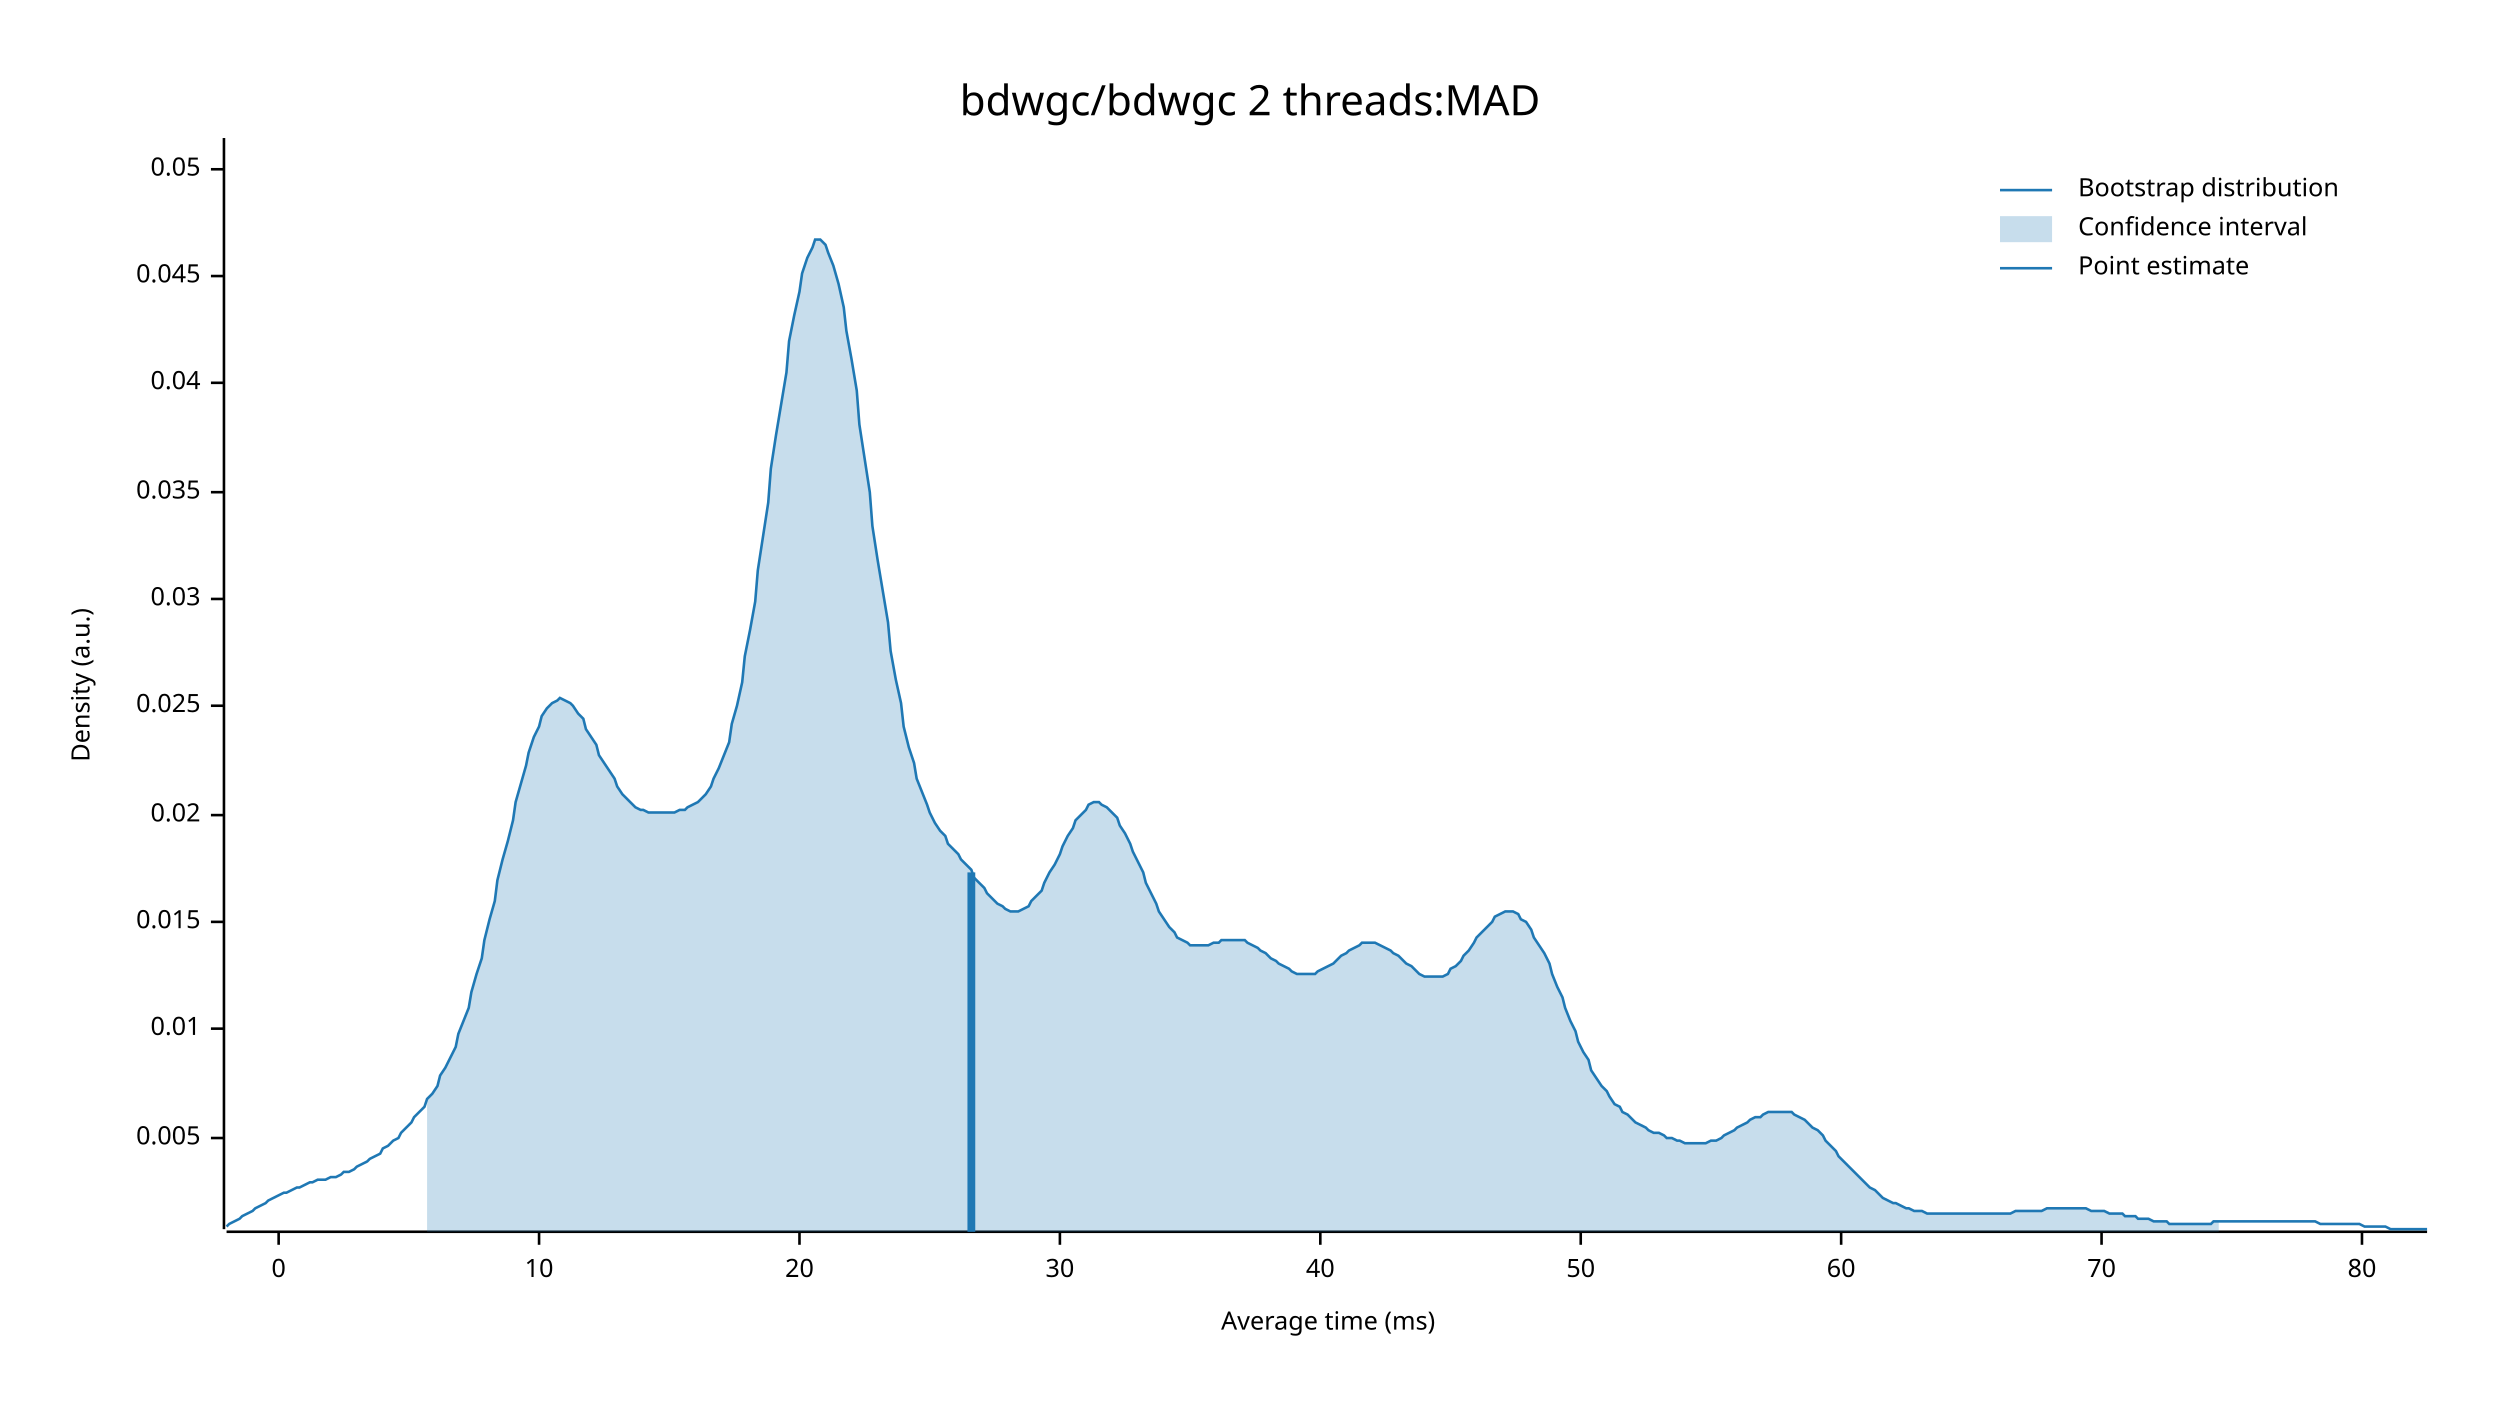
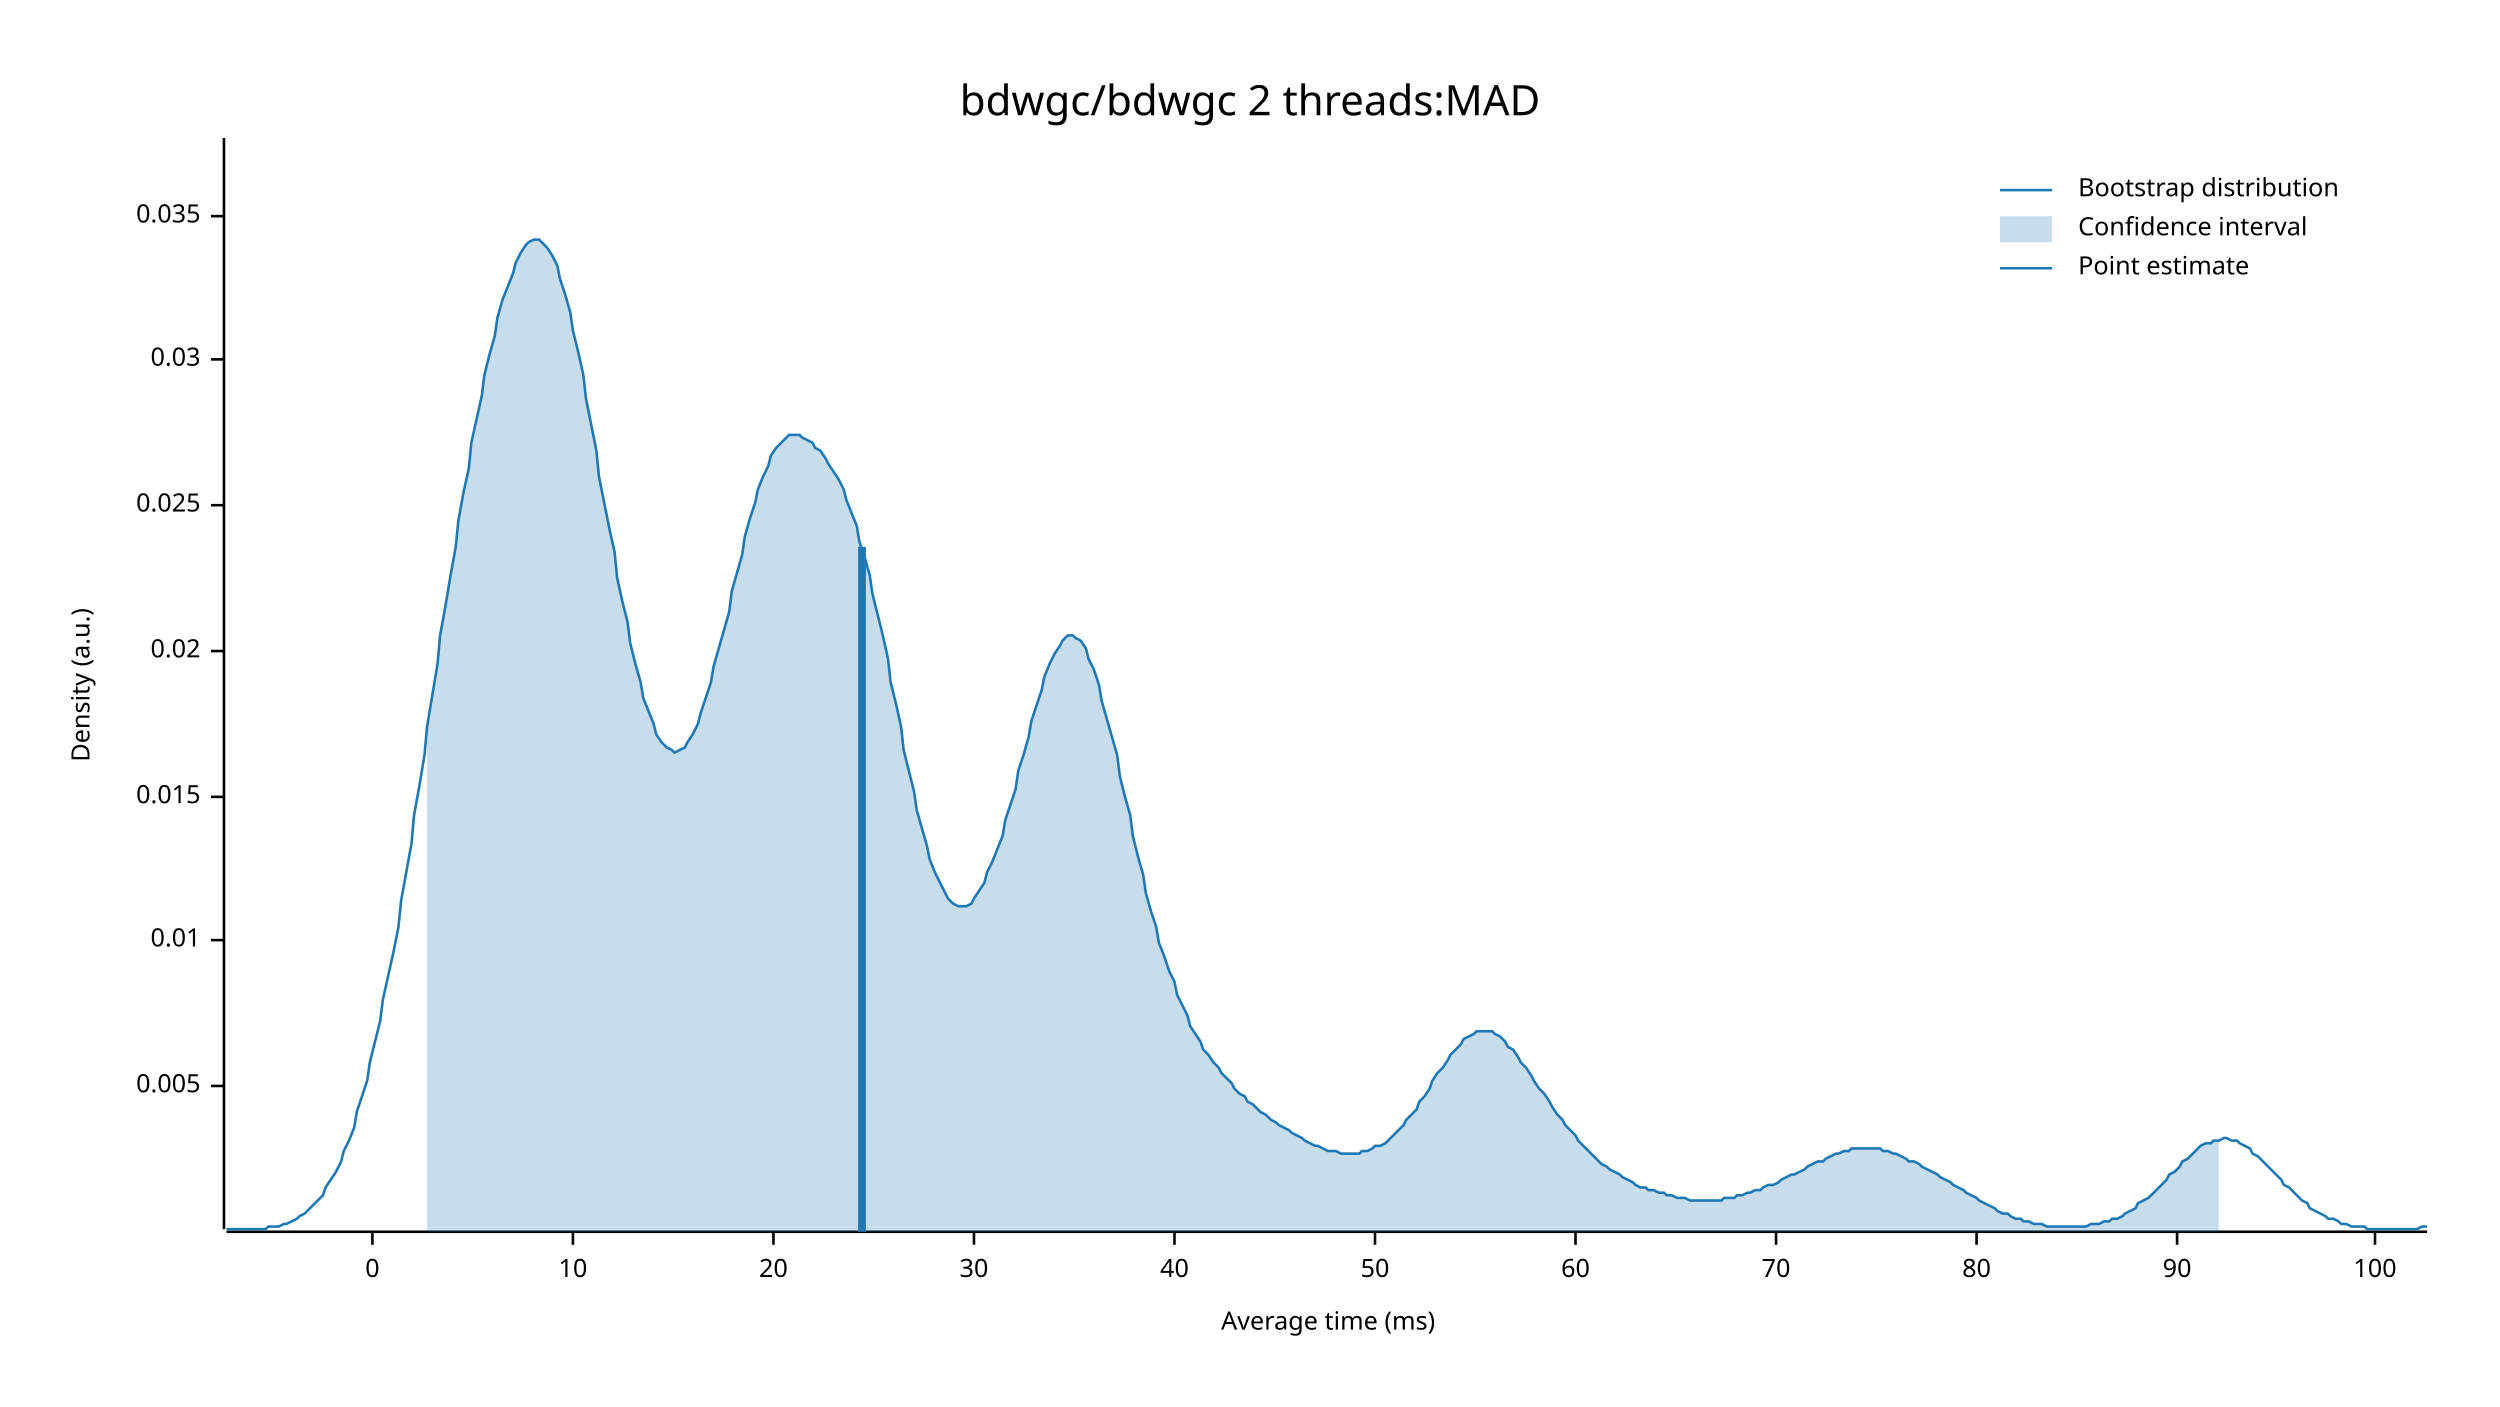
<svg xmlns="http://www.w3.org/2000/svg" width="960" height="540" viewBox="0 0 960 540">
  <text x="480" y="32" dy="0.76em" text-anchor="middle" font-family="sans-serif" font-size="16.129" opacity="1" fill="#000000">
bdwgc/bdwgc 2 threads:MAD
</text>
  <text x="27" y="263" dy="0.76em" text-anchor="middle" font-family="sans-serif" font-size="9.677" opacity="1" fill="#000000" transform="rotate(270, 27, 263)">
Density (a.u.)
</text>
  <text x="510" y="513" dy="-0.5ex" text-anchor="middle" font-family="sans-serif" font-size="9.677" opacity="1" fill="#000000">
Average time (ms)
</text>
  <polyline fill="none" opacity="1" stroke="#000000" stroke-width="1" points="86,53 86,472 " />
-   <text x="77" y="437" dy="0.5ex" text-anchor="end" font-family="sans-serif" font-size="9.677" opacity="1" fill="#000000">
+   <text x="77" y="417" dy="0.5ex" text-anchor="end" font-family="sans-serif" font-size="9.677" opacity="1" fill="#000000">
0.005
</text>
-   <polyline fill="none" opacity="1" stroke="#000000" stroke-width="1" points="81,437 86,437 " />
-   <text x="77" y="395" dy="0.5ex" text-anchor="end" font-family="sans-serif" font-size="9.677" opacity="1" fill="#000000">
+   <polyline fill="none" opacity="1" stroke="#000000" stroke-width="1" points="81,417 86,417 " />
+   <text x="77" y="361" dy="0.5ex" text-anchor="end" font-family="sans-serif" font-size="9.677" opacity="1" fill="#000000">
0.01
</text>
-   <polyline fill="none" opacity="1" stroke="#000000" stroke-width="1" points="81,395 86,395 " />
-   <text x="77" y="354" dy="0.5ex" text-anchor="end" font-family="sans-serif" font-size="9.677" opacity="1" fill="#000000">
+   <polyline fill="none" opacity="1" stroke="#000000" stroke-width="1" points="81,361 86,361 " />
+   <text x="77" y="306" dy="0.5ex" text-anchor="end" font-family="sans-serif" font-size="9.677" opacity="1" fill="#000000">
0.015
</text>
-   <polyline fill="none" opacity="1" stroke="#000000" stroke-width="1" points="81,354 86,354 " />
-   <text x="77" y="313" dy="0.5ex" text-anchor="end" font-family="sans-serif" font-size="9.677" opacity="1" fill="#000000">
+   <polyline fill="none" opacity="1" stroke="#000000" stroke-width="1" points="81,306 86,306 " />
+   <text x="77" y="250" dy="0.5ex" text-anchor="end" font-family="sans-serif" font-size="9.677" opacity="1" fill="#000000">
0.02
</text>
-   <polyline fill="none" opacity="1" stroke="#000000" stroke-width="1" points="81,313 86,313 " />
-   <text x="77" y="271" dy="0.5ex" text-anchor="end" font-family="sans-serif" font-size="9.677" opacity="1" fill="#000000">
+   <polyline fill="none" opacity="1" stroke="#000000" stroke-width="1" points="81,250 86,250 " />
+   <text x="77" y="194" dy="0.5ex" text-anchor="end" font-family="sans-serif" font-size="9.677" opacity="1" fill="#000000">
0.025
</text>
-   <polyline fill="none" opacity="1" stroke="#000000" stroke-width="1" points="81,271 86,271 " />
-   <text x="77" y="230" dy="0.5ex" text-anchor="end" font-family="sans-serif" font-size="9.677" opacity="1" fill="#000000">
+   <polyline fill="none" opacity="1" stroke="#000000" stroke-width="1" points="81,194 86,194 " />
+   <text x="77" y="138" dy="0.5ex" text-anchor="end" font-family="sans-serif" font-size="9.677" opacity="1" fill="#000000">
0.03
</text>
-   <polyline fill="none" opacity="1" stroke="#000000" stroke-width="1" points="81,230 86,230 " />
-   <text x="77" y="189" dy="0.5ex" text-anchor="end" font-family="sans-serif" font-size="9.677" opacity="1" fill="#000000">
+   <polyline fill="none" opacity="1" stroke="#000000" stroke-width="1" points="81,138 86,138 " />
+   <text x="77" y="83" dy="0.5ex" text-anchor="end" font-family="sans-serif" font-size="9.677" opacity="1" fill="#000000">
0.035
</text>
-   <polyline fill="none" opacity="1" stroke="#000000" stroke-width="1" points="81,189 86,189 " />
-   <text x="77" y="147" dy="0.5ex" text-anchor="end" font-family="sans-serif" font-size="9.677" opacity="1" fill="#000000">
- 0.04
- </text>
-   <polyline fill="none" opacity="1" stroke="#000000" stroke-width="1" points="81,147 86,147 " />
-   <text x="77" y="106" dy="0.5ex" text-anchor="end" font-family="sans-serif" font-size="9.677" opacity="1" fill="#000000">
- 0.045
- </text>
-   <polyline fill="none" opacity="1" stroke="#000000" stroke-width="1" points="81,106 86,106 " />
-   <text x="77" y="65" dy="0.5ex" text-anchor="end" font-family="sans-serif" font-size="9.677" opacity="1" fill="#000000">
- 0.05
- </text>
-   <polyline fill="none" opacity="1" stroke="#000000" stroke-width="1" points="81,65 86,65 " />
+   <polyline fill="none" opacity="1" stroke="#000000" stroke-width="1" points="81,83 86,83 " />
  <polyline fill="none" opacity="1" stroke="#000000" stroke-width="1" points="87,473 932,473 " />
-   <text x="107" y="483" dy="0.76em" text-anchor="middle" font-family="sans-serif" font-size="9.677" opacity="1" fill="#000000">
+   <text x="143" y="483" dy="0.76em" text-anchor="middle" font-family="sans-serif" font-size="9.677" opacity="1" fill="#000000">
0
</text>
-   <polyline fill="none" opacity="1" stroke="#000000" stroke-width="1" points="107,473 107,478 " />
-   <text x="207" y="483" dy="0.76em" text-anchor="middle" font-family="sans-serif" font-size="9.677" opacity="1" fill="#000000">
+   <polyline fill="none" opacity="1" stroke="#000000" stroke-width="1" points="143,473 143,478 " />
+   <text x="220" y="483" dy="0.76em" text-anchor="middle" font-family="sans-serif" font-size="9.677" opacity="1" fill="#000000">
10
</text>
-   <polyline fill="none" opacity="1" stroke="#000000" stroke-width="1" points="207,473 207,478 " />
-   <text x="307" y="483" dy="0.76em" text-anchor="middle" font-family="sans-serif" font-size="9.677" opacity="1" fill="#000000">
+   <polyline fill="none" opacity="1" stroke="#000000" stroke-width="1" points="220,473 220,478 " />
+   <text x="297" y="483" dy="0.76em" text-anchor="middle" font-family="sans-serif" font-size="9.677" opacity="1" fill="#000000">
20
</text>
-   <polyline fill="none" opacity="1" stroke="#000000" stroke-width="1" points="307,473 307,478 " />
-   <text x="407" y="483" dy="0.76em" text-anchor="middle" font-family="sans-serif" font-size="9.677" opacity="1" fill="#000000">
+   <polyline fill="none" opacity="1" stroke="#000000" stroke-width="1" points="297,473 297,478 " />
+   <text x="374" y="483" dy="0.76em" text-anchor="middle" font-family="sans-serif" font-size="9.677" opacity="1" fill="#000000">
30
</text>
-   <polyline fill="none" opacity="1" stroke="#000000" stroke-width="1" points="407,473 407,478 " />
-   <text x="507" y="483" dy="0.76em" text-anchor="middle" font-family="sans-serif" font-size="9.677" opacity="1" fill="#000000">
+   <polyline fill="none" opacity="1" stroke="#000000" stroke-width="1" points="374,473 374,478 " />
+   <text x="451" y="483" dy="0.76em" text-anchor="middle" font-family="sans-serif" font-size="9.677" opacity="1" fill="#000000">
40
</text>
-   <polyline fill="none" opacity="1" stroke="#000000" stroke-width="1" points="507,473 507,478 " />
-   <text x="607" y="483" dy="0.76em" text-anchor="middle" font-family="sans-serif" font-size="9.677" opacity="1" fill="#000000">
+   <polyline fill="none" opacity="1" stroke="#000000" stroke-width="1" points="451,473 451,478 " />
+   <text x="528" y="483" dy="0.76em" text-anchor="middle" font-family="sans-serif" font-size="9.677" opacity="1" fill="#000000">
50
</text>
-   <polyline fill="none" opacity="1" stroke="#000000" stroke-width="1" points="607,473 607,478 " />
-   <text x="707" y="483" dy="0.76em" text-anchor="middle" font-family="sans-serif" font-size="9.677" opacity="1" fill="#000000">
+   <polyline fill="none" opacity="1" stroke="#000000" stroke-width="1" points="528,473 528,478 " />
+   <text x="605" y="483" dy="0.76em" text-anchor="middle" font-family="sans-serif" font-size="9.677" opacity="1" fill="#000000">
60
</text>
-   <polyline fill="none" opacity="1" stroke="#000000" stroke-width="1" points="707,473 707,478 " />
-   <text x="807" y="483" dy="0.76em" text-anchor="middle" font-family="sans-serif" font-size="9.677" opacity="1" fill="#000000">
+   <polyline fill="none" opacity="1" stroke="#000000" stroke-width="1" points="605,473 605,478 " />
+   <text x="682" y="483" dy="0.76em" text-anchor="middle" font-family="sans-serif" font-size="9.677" opacity="1" fill="#000000">
70
</text>
-   <polyline fill="none" opacity="1" stroke="#000000" stroke-width="1" points="807,473 807,478 " />
-   <text x="907" y="483" dy="0.76em" text-anchor="middle" font-family="sans-serif" font-size="9.677" opacity="1" fill="#000000">
+   <polyline fill="none" opacity="1" stroke="#000000" stroke-width="1" points="682,473 682,478 " />
+   <text x="759" y="483" dy="0.76em" text-anchor="middle" font-family="sans-serif" font-size="9.677" opacity="1" fill="#000000">
80
</text>
-   <polyline fill="none" opacity="1" stroke="#000000" stroke-width="1" points="907,473 907,478 " />
-   <polyline fill="none" opacity="1" stroke="#1F78B4" stroke-width="1" points="87,471 88,470 90,469 92,468 93,467 95,466 97,465 98,464 100,463 102,462 103,461 105,460 107,459 109,458 110,458 112,457 114,456 115,456 117,455 119,454 120,454 122,453 124,453 125,453 127,452 129,452 131,451 132,450 134,450 136,449 137,448 139,447 141,446 142,445 144,444 146,443 147,441 149,440 151,438 153,437 154,435 156,433 158,431 159,429 161,427 163,425 164,422 166,420 168,417 169,413 171,410 173,406 175,402 176,397 178,392 180,387 181,381 183,374 185,368 186,361 188,353 190,346 191,338 193,330 195,323 197,315 198,308 200,301 202,294 203,289 205,283 207,279 208,275 210,272 212,270 214,269 215,268 217,269 219,270 220,271 222,274 224,276 225,280 227,283 229,286 230,290 232,293 234,296 236,299 237,302 239,305 241,307 242,308 244,310 246,311 247,311 249,312 251,312 252,312 254,312 256,312 258,312 259,312 261,311 263,311 264,310 266,309 268,308 269,307 271,305 273,302 274,299 276,295 278,290 280,285 281,278 283,271 285,262 286,252 288,242 290,231 291,219 293,206 295,193 296,180 298,167 300,155 302,143 303,131 305,121 307,112 308,105 310,99 312,95 313,92 315,92 317,94 318,97 320,102 322,109 324,118 325,127 327,138 329,150 330,163 332,176 334,189 335,202 337,215 339,227 341,239 342,250 344,261 346,270 347,279 349,287 351,293 352,299 354,304 356,309 357,312 359,316 361,319 363,321 364,324 366,326 368,328 369,330 371,332 373,334 374,337 376,339 378,341 379,343 381,345 383,347 385,348 386,349 388,350 390,350 391,350 393,349 395,348 396,346 398,344 400,342 401,339 403,335 405,332 407,328 408,325 410,321 412,318 413,315 415,313 417,311 418,309 420,308 422,308 423,309 425,310 427,312 429,314 430,317 432,320 434,324 435,327 437,331 439,335 440,339 442,343 444,347 445,350 447,353 449,356 451,358 452,360 454,361 456,362 457,363 459,363 461,363 462,363 464,363 466,362 468,362 469,361 471,361 473,361 474,361 476,361 478,361 479,362 481,363 483,364 484,365 486,366 488,368 490,369 491,370 493,371 495,372 496,373 498,374 500,374 501,374 503,374 505,374 506,373 508,372 510,371 512,370 513,369 515,367 517,366 518,365 520,364 522,363 523,362 525,362 527,362 528,362 530,363 532,364 534,365 535,366 537,367 539,369 540,370 542,371 544,373 545,374 547,375 549,375 550,375 552,375 554,375 556,374 557,372 559,371 561,369 562,367 564,365 566,362 567,360 569,358 571,356 573,354 574,352 576,351 578,350 579,350 581,350 583,351 584,353 586,354 588,357 589,360 591,363 593,366 595,370 596,374 598,379 600,383 601,387 603,392 605,396 606,400 608,404 610,407 611,411 613,414 615,417 617,419 618,421 620,424 622,425 623,427 625,428 627,430 628,431 630,432 632,433 633,434 635,435 637,435 639,436 640,437 642,437 644,438 645,438 647,439 649,439 650,439 652,439 654,439 655,439 657,438 659,438 661,437 662,436 664,435 666,434 667,433 669,432 671,431 672,430 674,429 676,429 677,428 679,427 681,427 683,427 684,427 686,427 688,427 689,428 691,429 693,430 694,431 696,433 698,434 700,436 701,438 703,440 705,442 706,444 708,446 710,448 711,449 713,451 715,453 716,454 718,456 720,457 722,459 723,460 725,461 727,462 728,462 730,463 732,464 733,464 735,465 737,465 738,465 740,466 742,466 744,466 745,466 747,466 749,466 750,466 752,466 754,466 755,466 757,466 759,466 760,466 762,466 764,466 766,466 767,466 769,466 771,466 772,466 774,465 776,465 777,465 779,465 781,465 782,465 784,465 786,464 788,464 789,464 791,464 793,464 794,464 796,464 798,464 799,464 801,464 803,465 804,465 806,465 808,465 810,466 811,466 813,466 815,466 816,467 818,467 820,467 821,468 823,468 825,468 827,469 828,469 830,469 832,469 833,470 835,470 837,470 838,470 840,470 842,470 843,470 845,470 847,470 849,470 850,469 852,469 854,469 855,469 857,469 859,469 860,469 862,469 864,469 865,469 867,469 869,469 871,469 872,469 874,469 876,469 877,469 879,469 881,469 882,469 884,469 886,469 887,469 889,469 891,470 893,470 894,470 896,470 898,470 899,470 901,470 903,470 904,470 906,470 908,471 909,471 911,471 913,471 915,471 916,471 918,472 920,472 921,472 923,472 925,472 926,472 928,472 930,472 932,472 " />
-   <polygon opacity="0.25" fill="#1F78B4" points="164,422 166,420 168,417 169,413 171,410 173,406 175,402 176,397 178,392 180,387 181,381 183,374 185,368 186,361 188,353 190,346 191,338 193,330 195,323 197,315 198,308 200,301 202,294 203,289 205,283 207,279 208,275 210,272 212,270 214,269 215,268 217,269 219,270 220,271 222,274 224,276 225,280 227,283 229,286 230,290 232,293 234,296 236,299 237,302 239,305 241,307 242,308 244,310 246,311 247,311 249,312 251,312 252,312 254,312 256,312 258,312 259,312 261,311 263,311 264,310 266,309 268,308 269,307 271,305 273,302 274,299 276,295 278,290 280,285 281,278 283,271 285,262 286,252 288,242 290,231 291,219 293,206 295,193 296,180 298,167 300,155 302,143 303,131 305,121 307,112 308,105 310,99 312,95 313,92 315,92 317,94 318,97 320,102 322,109 324,118 325,127 327,138 329,150 330,163 332,176 334,189 335,202 337,215 339,227 341,239 342,250 344,261 346,270 347,279 349,287 351,293 352,299 354,304 356,309 357,312 359,316 361,319 363,321 364,324 366,326 368,328 369,330 371,332 373,334 374,337 376,339 378,341 379,343 381,345 383,347 385,348 386,349 388,350 390,350 391,350 393,349 395,348 396,346 398,344 400,342 401,339 403,335 405,332 407,328 408,325 410,321 412,318 413,315 415,313 417,311 418,309 420,308 422,308 423,309 425,310 427,312 429,314 430,317 432,320 434,324 435,327 437,331 439,335 440,339 442,343 444,347 445,350 447,353 449,356 451,358 452,360 454,361 456,362 457,363 459,363 461,363 462,363 464,363 466,362 468,362 469,361 471,361 473,361 474,361 476,361 478,361 479,362 481,363 483,364 484,365 486,366 488,368 490,369 491,370 493,371 495,372 496,373 498,374 500,374 501,374 503,374 505,374 506,373 508,372 510,371 512,370 513,369 515,367 517,366 518,365 520,364 522,363 523,362 525,362 527,362 528,362 530,363 532,364 534,365 535,366 537,367 539,369 540,370 542,371 544,373 545,374 547,375 549,375 550,375 552,375 554,375 556,374 557,372 559,371 561,369 562,367 564,365 566,362 567,360 569,358 571,356 573,354 574,352 576,351 578,350 579,350 581,350 583,351 584,353 586,354 588,357 589,360 591,363 593,366 595,370 596,374 598,379 600,383 601,387 603,392 605,396 606,400 608,404 610,407 611,411 613,414 615,417 617,419 618,421 620,424 622,425 623,427 625,428 627,430 628,431 630,432 632,433 633,434 635,435 637,435 639,436 640,437 642,437 644,438 645,438 647,439 649,439 650,439 652,439 654,439 655,439 657,438 659,438 661,437 662,436 664,435 666,434 667,433 669,432 671,431 672,430 674,429 676,429 677,428 679,427 681,427 683,427 684,427 686,427 688,427 689,428 691,429 693,430 694,431 696,433 698,434 700,436 701,438 703,440 705,442 706,444 708,446 710,448 711,449 713,451 715,453 716,454 718,456 720,457 722,459 723,460 725,461 727,462 728,462 730,463 732,464 733,464 735,465 737,465 738,465 740,466 742,466 744,466 745,466 747,466 749,466 750,466 752,466 754,466 755,466 757,466 759,466 760,466 762,466 764,466 766,466 767,466 769,466 771,466 772,466 774,465 776,465 777,465 779,465 781,465 782,465 784,465 786,464 788,464 789,464 791,464 793,464 794,464 796,464 798,464 799,464 801,464 803,465 804,465 806,465 808,465 810,466 811,466 813,466 815,466 816,467 818,467 820,467 821,468 823,468 825,468 827,469 828,469 830,469 832,469 833,470 835,470 837,470 838,470 840,470 842,470 843,470 845,470 847,470 849,470 850,469 852,469 852,473 164,473 " />
-   <polyline fill="none" opacity="1" stroke="#1F78B4" stroke-width="3" points="373,473 373,335 " />
+   <polyline fill="none" opacity="1" stroke="#000000" stroke-width="1" points="759,473 759,478 " />
+   <text x="836" y="483" dy="0.76em" text-anchor="middle" font-family="sans-serif" font-size="9.677" opacity="1" fill="#000000">
+ 90
+ </text>
+   <polyline fill="none" opacity="1" stroke="#000000" stroke-width="1" points="836,473 836,478 " />
+   <text x="912" y="483" dy="0.76em" text-anchor="middle" font-family="sans-serif" font-size="9.677" opacity="1" fill="#000000">
+ 100
+ </text>
+   <polyline fill="none" opacity="1" stroke="#000000" stroke-width="1" points="912,473 912,478 " />
+   <polyline fill="none" opacity="1" stroke="#1F78B4" stroke-width="1" points="87,472 88,472 90,472 92,472 93,472 95,472 97,472 98,472 100,472 102,472 103,471 105,471 107,471 109,470 110,470 112,469 114,468 115,467 117,466 119,464 120,463 122,461 124,459 125,456 127,453 129,450 131,446 132,442 134,438 136,433 137,427 139,421 141,415 142,408 144,400 146,392 147,384 149,375 151,366 153,356 154,346 156,335 158,324 159,313 161,302 163,290 164,279 166,267 168,255 169,244 171,233 173,221 175,210 176,200 178,189 180,180 181,170 183,161 185,152 186,144 188,136 190,129 191,122 193,115 195,110 197,105 198,101 200,97 202,94 203,93 205,92 207,92 208,93 210,95 212,98 214,102 215,107 217,113 219,120 220,127 222,135 224,144 225,153 227,163 229,173 230,183 232,193 234,203 236,212 237,222 239,231 241,239 242,247 244,255 246,262 247,268 249,273 251,278 252,282 254,285 256,287 258,288 259,289 261,288 263,287 264,285 266,282 268,278 269,274 271,268 273,262 274,256 276,249 278,242 280,235 281,227 283,220 285,213 286,206 288,199 290,193 291,188 293,183 295,179 296,175 298,172 300,170 302,168 303,167 305,167 307,167 308,168 310,169 312,170 313,172 315,173 317,176 318,178 320,181 322,184 324,188 325,192 327,197 329,202 330,208 332,214 334,221 335,228 337,236 339,244 341,253 342,262 344,270 346,279 347,288 349,296 351,304 352,311 354,318 356,325 357,330 359,335 361,339 363,343 364,345 366,347 368,348 369,348 371,348 373,347 374,345 376,342 378,339 379,335 381,331 383,326 385,321 386,315 388,309 390,303 391,296 393,290 395,283 396,277 398,271 400,265 401,260 403,255 405,251 407,248 408,246 410,244 412,244 413,245 415,246 417,249 418,253 420,257 422,263 423,269 425,276 427,283 429,290 430,298 432,306 434,313 435,321 437,329 439,336 440,343 442,350 444,356 445,362 447,367 449,373 451,377 452,382 454,386 456,390 457,394 459,397 461,400 462,403 464,405 466,408 468,410 469,412 471,414 473,416 474,418 476,420 478,421 479,423 481,424 483,426 484,427 486,428 488,430 490,431 491,432 493,433 495,434 496,435 498,436 500,437 501,438 503,439 505,440 506,440 508,441 510,442 512,442 513,442 515,443 517,443 518,443 520,443 522,443 523,442 525,442 527,441 528,440 530,440 532,439 534,437 535,436 537,434 539,432 540,430 542,428 544,426 545,423 547,421 549,418 550,415 552,412 554,410 556,407 557,405 559,403 561,401 562,399 564,398 566,397 567,396 569,396 571,396 573,396 574,397 576,398 578,400 579,402 581,403 583,406 584,408 586,410 588,413 589,415 591,418 593,420 595,423 596,425 598,428 600,430 601,432 603,434 605,436 606,438 608,440 610,442 611,443 613,445 615,447 617,448 618,449 620,450 622,451 623,452 625,453 627,454 628,455 630,456 632,456 633,457 635,457 637,458 639,458 640,459 642,459 644,460 645,460 647,460 649,461 650,461 652,461 654,461 655,461 657,461 659,461 661,461 662,460 664,460 666,460 667,459 669,459 671,458 672,458 674,457 676,457 677,456 679,455 681,455 683,454 684,453 686,452 688,451 689,451 691,450 693,449 694,448 696,447 698,446 700,446 701,445 703,444 705,443 706,443 708,442 710,442 711,441 713,441 715,441 716,441 718,441 720,441 722,441 723,442 725,442 727,443 728,443 730,444 732,445 733,446 735,446 737,447 738,448 740,449 742,450 744,451 745,452 747,453 749,454 750,455 752,456 754,457 755,458 757,459 759,460 760,461 762,462 764,463 766,464 767,465 769,466 771,466 772,467 774,468 776,468 777,469 779,469 781,470 782,470 784,470 786,471 788,471 789,471 791,471 793,471 794,471 796,471 798,471 799,471 801,471 803,470 804,470 806,470 808,469 810,469 811,468 813,468 815,467 816,466 818,465 820,464 821,462 823,461 825,460 827,458 828,457 830,455 832,453 833,451 835,450 837,448 838,446 840,445 842,443 843,442 845,440 847,439 849,439 850,438 852,438 854,437 855,437 857,438 859,438 860,439 862,440 864,441 865,443 867,444 869,446 871,448 872,449 874,451 876,453 877,455 879,456 881,458 882,459 884,461 886,462 887,464 889,465 891,466 893,467 894,468 896,468 898,469 899,470 901,470 903,471 904,471 906,471 908,471 909,472 911,472 913,472 915,472 916,472 918,472 920,472 921,472 923,472 925,472 926,472 928,472 930,471 932,471 " />
+   <polygon opacity="0.25" fill="#1F78B4" points="164,279 166,267 168,255 169,244 171,233 173,221 175,210 176,200 178,189 180,180 181,170 183,161 185,152 186,144 188,136 190,129 191,122 193,115 195,110 197,105 198,101 200,97 202,94 203,93 205,92 207,92 208,93 210,95 212,98 214,102 215,107 217,113 219,120 220,127 222,135 224,144 225,153 227,163 229,173 230,183 232,193 234,203 236,212 237,222 239,231 241,239 242,247 244,255 246,262 247,268 249,273 251,278 252,282 254,285 256,287 258,288 259,289 261,288 263,287 264,285 266,282 268,278 269,274 271,268 273,262 274,256 276,249 278,242 280,235 281,227 283,220 285,213 286,206 288,199 290,193 291,188 293,183 295,179 296,175 298,172 300,170 302,168 303,167 305,167 307,167 308,168 310,169 312,170 313,172 315,173 317,176 318,178 320,181 322,184 324,188 325,192 327,197 329,202 330,208 332,214 334,221 335,228 337,236 339,244 341,253 342,262 344,270 346,279 347,288 349,296 351,304 352,311 354,318 356,325 357,330 359,335 361,339 363,343 364,345 366,347 368,348 369,348 371,348 373,347 374,345 376,342 378,339 379,335 381,331 383,326 385,321 386,315 388,309 390,303 391,296 393,290 395,283 396,277 398,271 400,265 401,260 403,255 405,251 407,248 408,246 410,244 412,244 413,245 415,246 417,249 418,253 420,257 422,263 423,269 425,276 427,283 429,290 430,298 432,306 434,313 435,321 437,329 439,336 440,343 442,350 444,356 445,362 447,367 449,373 451,377 452,382 454,386 456,390 457,394 459,397 461,400 462,403 464,405 466,408 468,410 469,412 471,414 473,416 474,418 476,420 478,421 479,423 481,424 483,426 484,427 486,428 488,430 490,431 491,432 493,433 495,434 496,435 498,436 500,437 501,438 503,439 505,440 506,440 508,441 510,442 512,442 513,442 515,443 517,443 518,443 520,443 522,443 523,442 525,442 527,441 528,440 530,440 532,439 534,437 535,436 537,434 539,432 540,430 542,428 544,426 545,423 547,421 549,418 550,415 552,412 554,410 556,407 557,405 559,403 561,401 562,399 564,398 566,397 567,396 569,396 571,396 573,396 574,397 576,398 578,400 579,402 581,403 583,406 584,408 586,410 588,413 589,415 591,418 593,420 595,423 596,425 598,428 600,430 601,432 603,434 605,436 606,438 608,440 610,442 611,443 613,445 615,447 617,448 618,449 620,450 622,451 623,452 625,453 627,454 628,455 630,456 632,456 633,457 635,457 637,458 639,458 640,459 642,459 644,460 645,460 647,460 649,461 650,461 652,461 654,461 655,461 657,461 659,461 661,461 662,460 664,460 666,460 667,459 669,459 671,458 672,458 674,457 676,457 677,456 679,455 681,455 683,454 684,453 686,452 688,451 689,451 691,450 693,449 694,448 696,447 698,446 700,446 701,445 703,444 705,443 706,443 708,442 710,442 711,441 713,441 715,441 716,441 718,441 720,441 722,441 723,442 725,442 727,443 728,443 730,444 732,445 733,446 735,446 737,447 738,448 740,449 742,450 744,451 745,452 747,453 749,454 750,455 752,456 754,457 755,458 757,459 759,460 760,461 762,462 764,463 766,464 767,465 769,466 771,466 772,467 774,468 776,468 777,469 779,469 781,470 782,470 784,470 786,471 788,471 789,471 791,471 793,471 794,471 796,471 798,471 799,471 801,471 803,470 804,470 806,470 808,469 810,469 811,468 813,468 815,467 816,466 818,465 820,464 821,462 823,461 825,460 827,458 828,457 830,455 832,453 833,451 835,450 837,448 838,446 840,445 842,443 843,442 845,440 847,439 849,439 850,438 852,438 852,473 164,473 " />
+   <polyline fill="none" opacity="1" stroke="#1F78B4" stroke-width="3" points="331,473 331,210 " />
  <text x="798" y="68" dy="0.76em" text-anchor="start" font-family="sans-serif" font-size="9.677" opacity="1" fill="#000000">
Bootstrap distribution
</text>
  <text x="798" y="83" dy="0.76em" text-anchor="start" font-family="sans-serif" font-size="9.677" opacity="1" fill="#000000">
Confidence interval
</text>
  <text x="798" y="98" dy="0.76em" text-anchor="start" font-family="sans-serif" font-size="9.677" opacity="1" fill="#000000">
Point estimate
</text>
  <polyline fill="none" opacity="1" stroke="#1F78B4" stroke-width="1" points="768,73 788,73 " />
  <rect x="768" y="83" width="20" height="10" opacity="0.25" fill="#1F78B4" stroke="none" />
  <polyline fill="none" opacity="1" stroke="#1F78B4" stroke-width="1" points="768,103 788,103 " />
</svg>
